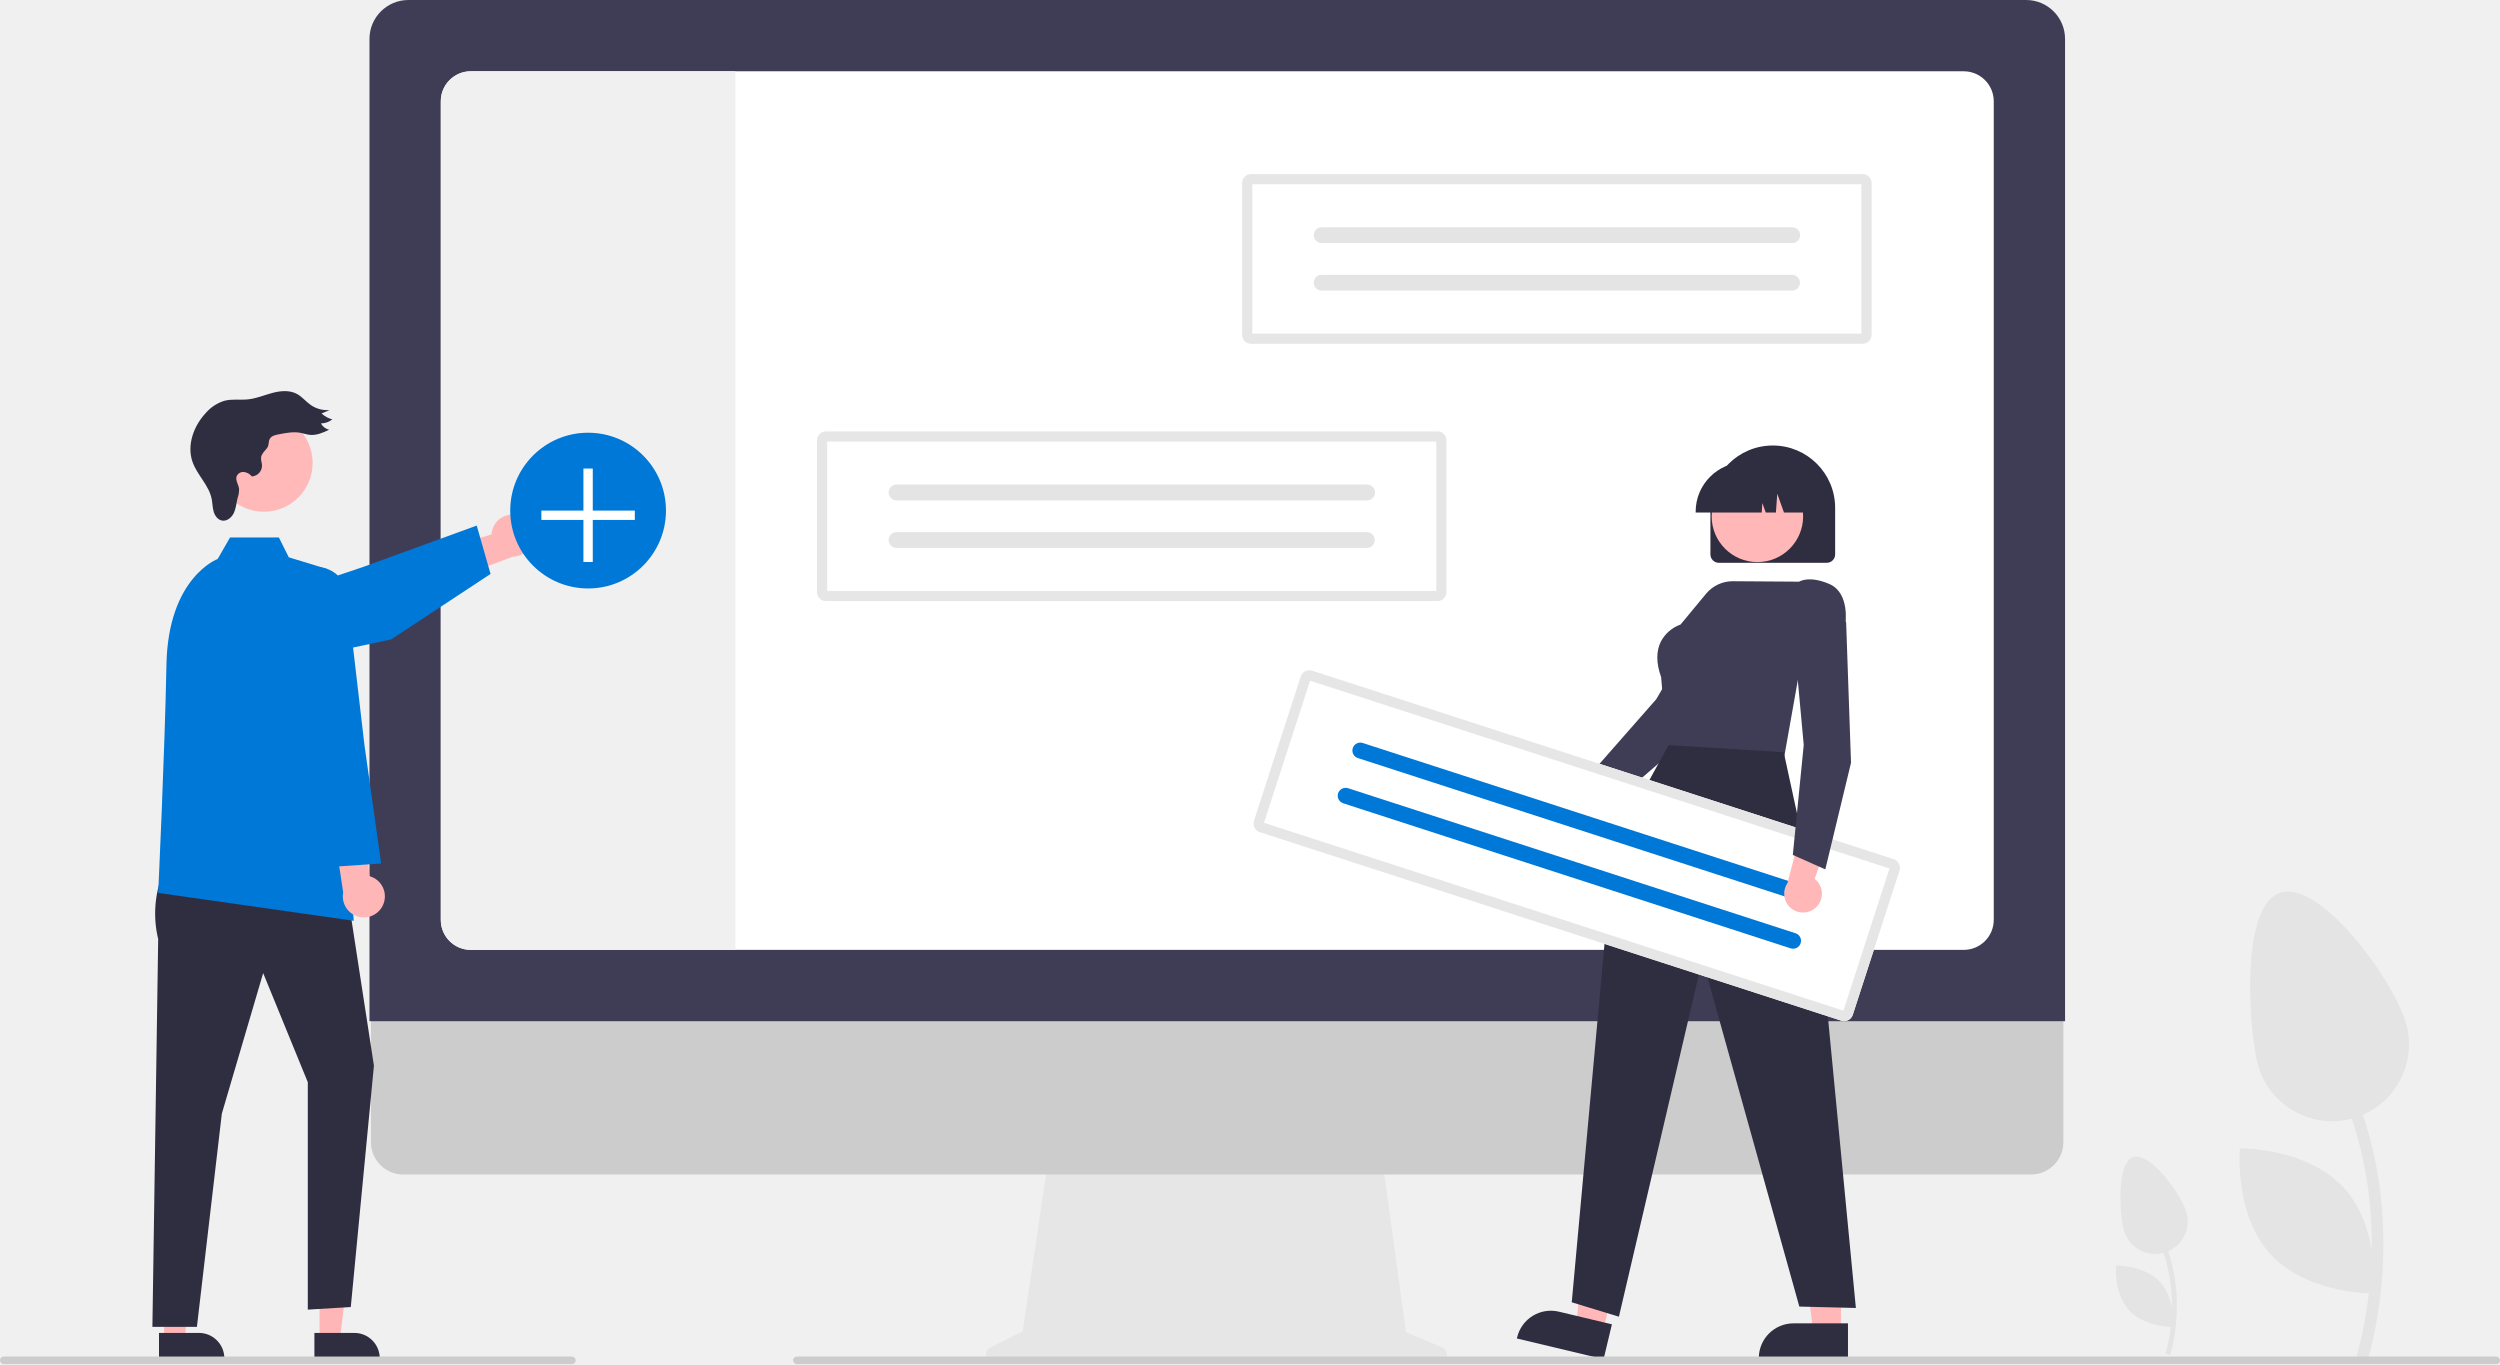
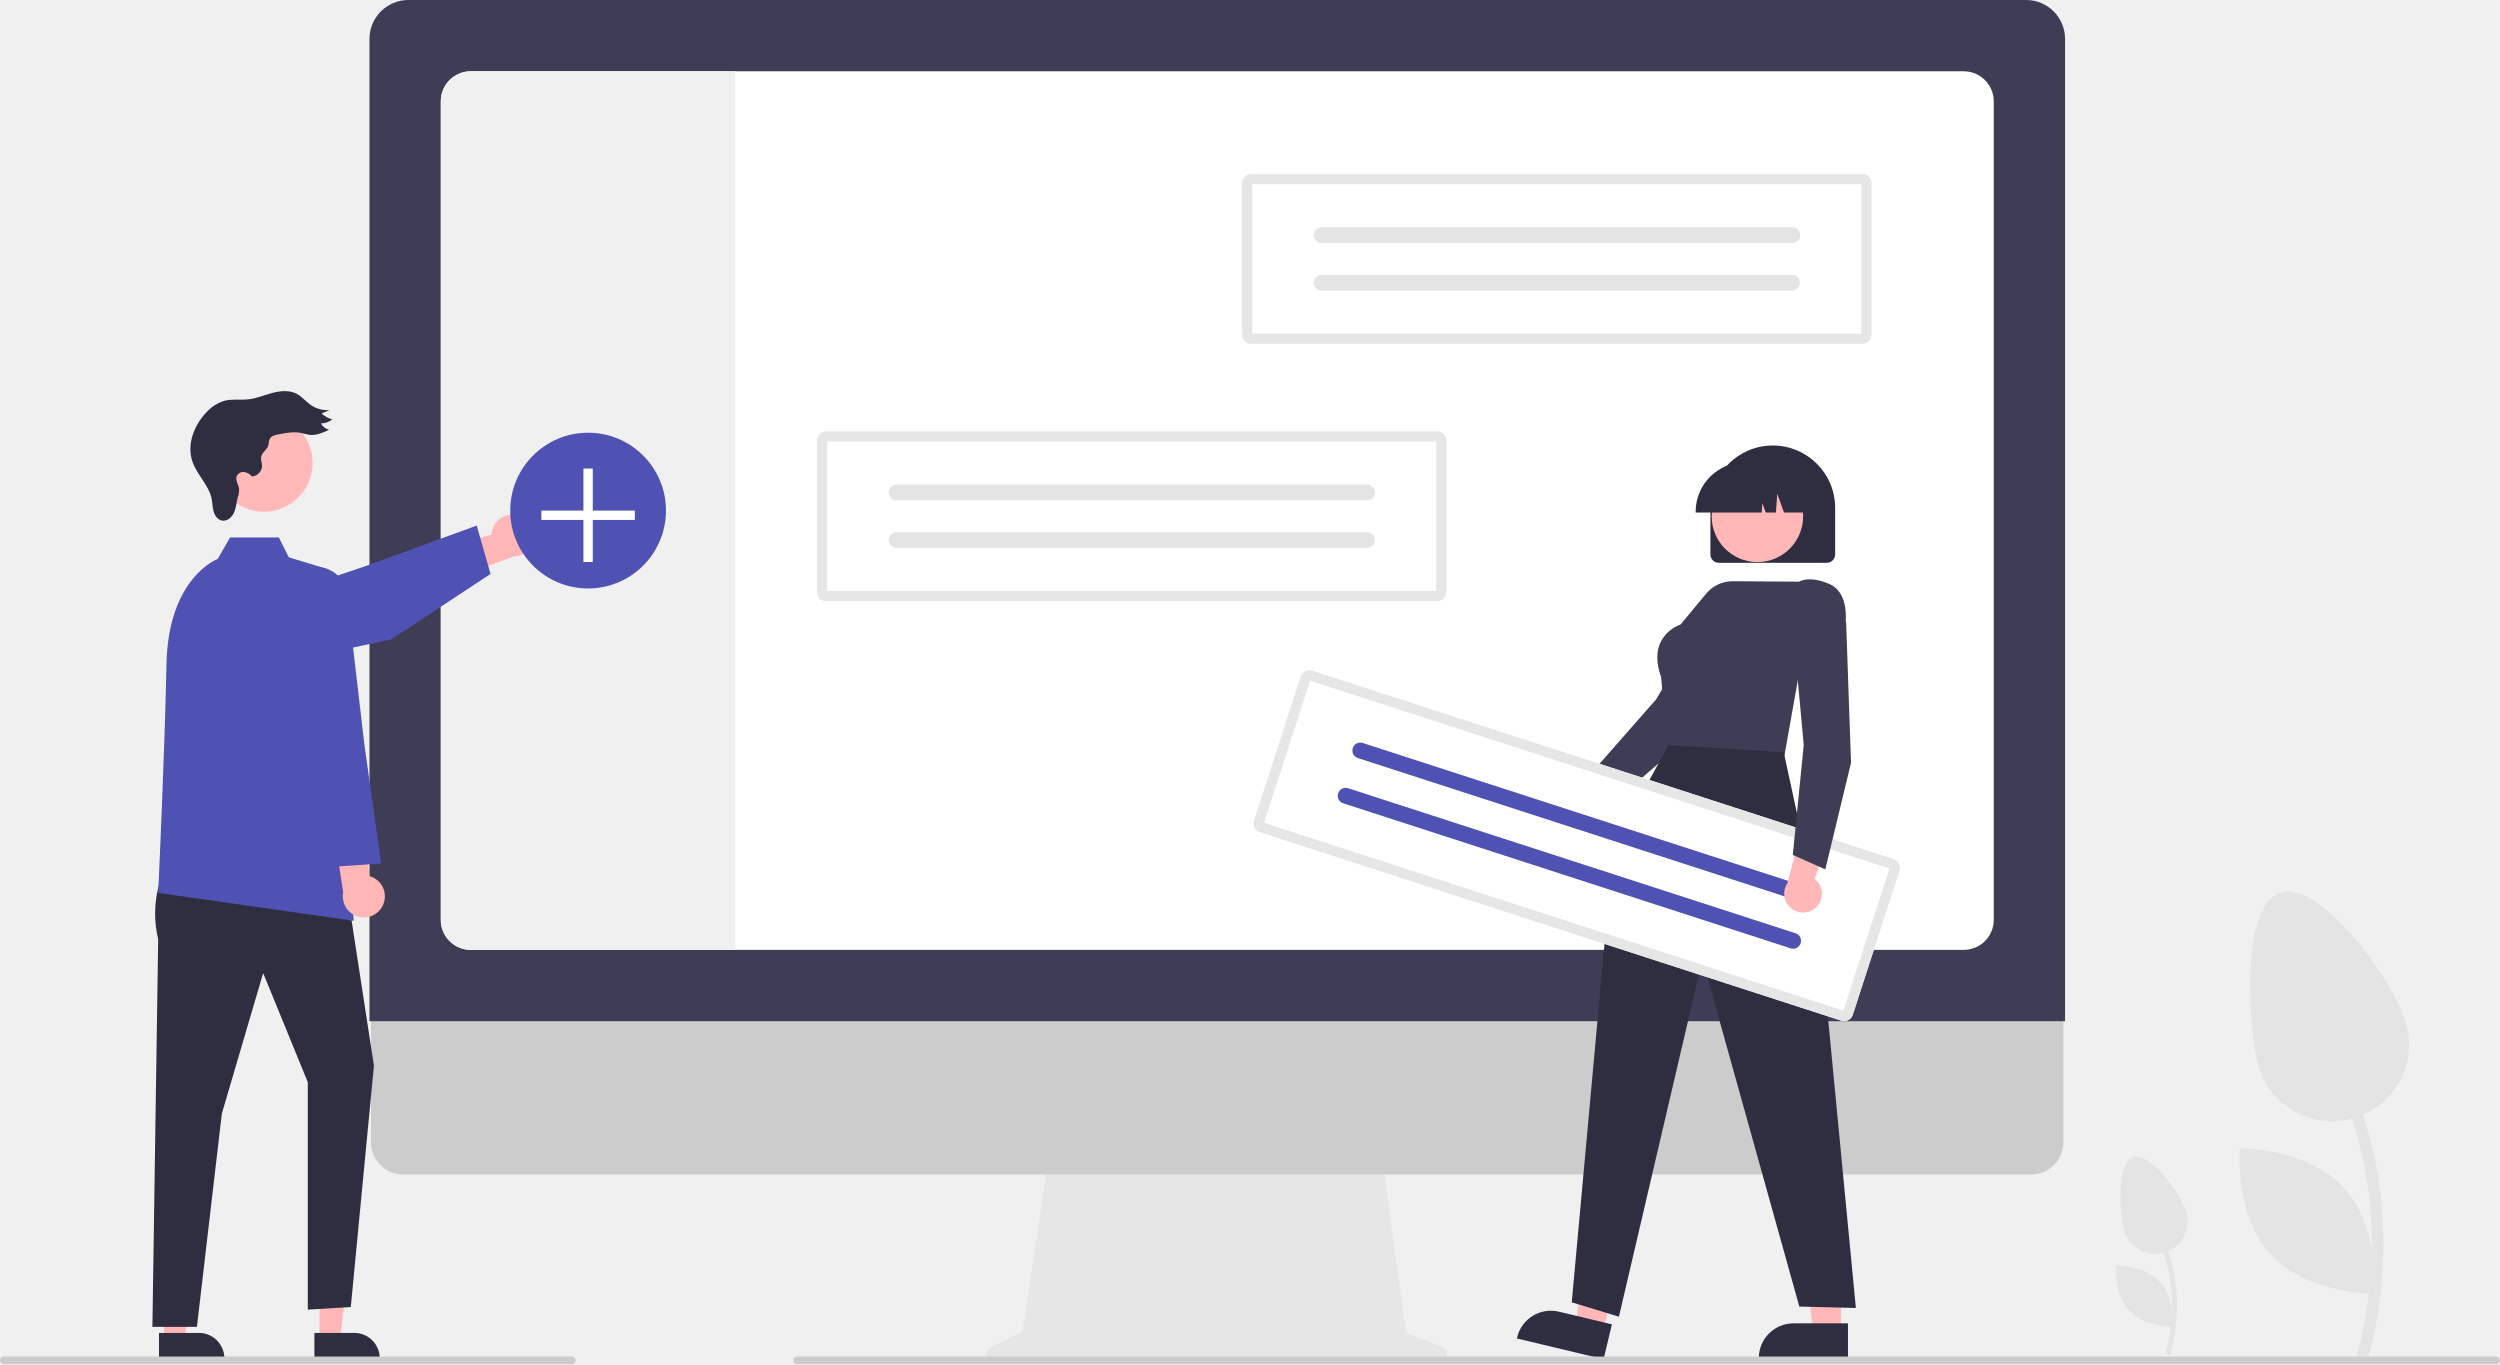
<svg xmlns="http://www.w3.org/2000/svg" data-name="Layer 1" width="1005.563" height="548.695" viewBox="0 0 1005.563 548.695">
  <path d="M970.113,720.75c.096-.288,9.414-29.119-7.077-54.845l-1.684,1.079c15.963,24.903,6.956,52.855,6.864,53.134Z" transform="translate(-97.21873 -175.6525)" fill="#e4e4e4" />
  <path d="M951.243,669.605a13.113,13.113,0,1,0,25.662-5.412c-1.494-7.086-14.164-24.722-21.251-23.228S949.749,662.519,951.243,669.605Z" transform="translate(-97.21873 -175.6525)" fill="#e4e4e4" />
  <path d="M953.633,702.748c6.324,6.834,17.638,6.649,17.638,6.649s1.06-11.266-5.264-18.1-17.638-6.649-17.638-6.649S947.308,695.914,953.633,702.748Z" transform="translate(-97.21873 -175.6525)" fill="#e4e4e4" />
  <path d="M1049.489,722.75c.226-.68,22.216-68.718-16.702-129.429l-3.973,2.547c37.672,58.77,16.416,124.733,16.197,125.392Z" transform="translate(-97.21873 -175.6525)" fill="#e4e4e4" />
  <path d="M1004.958,602.051a30.946,30.946,0,0,0,60.56-12.772c-3.527-16.723-33.426-58.343-50.15-54.816S1001.431,585.328,1004.958,602.051Z" transform="translate(-97.21873 -175.6525)" fill="#e4e4e4" />
  <path d="M1010.597,680.267c14.925,16.128,41.625,15.69,41.625,15.69s2.502-26.586-12.423-42.714-41.625-15.69-41.625-15.69S995.672,664.139,1010.597,680.267Z" transform="translate(-97.21873 -175.6525)" fill="#e4e4e4" />
  <path d="M677.315,717.627l-14.592-6.144-10.01-73.151H519.408L508.557,711.184l-13.055,6.527a3.1,3.1,0,0,0,1.387,5.873H676.112A3.1,3.1,0,0,0,677.315,717.627Z" transform="translate(-97.21873 -175.6525)" fill="#e6e6e6" />
  <path d="M914.206,648.064H259.377a12.973,12.973,0,0,1-12.944-12.973V542.751h680.718v92.34A12.974,12.974,0,0,1,914.206,648.064Z" transform="translate(-97.21873 -175.6525)" fill="#ccc" />
  <path d="M927.835,586.393h-682V191.292a15.657,15.657,0,0,1,15.64-15.639H912.195A15.657,15.657,0,0,1,927.835,191.292Z" transform="translate(-97.21873 -175.6525)" fill="#3f3d56" />
  <path d="M887.106,204.328h-600.54a12.065,12.065,0,0,0-12.05,12.06v329.27a12.065,12.065,0,0,0,12.05,12.06h600.54a12.072,12.072,0,0,0,12.05-12.06v-329.27A12.072,12.072,0,0,0,887.106,204.328Z" transform="translate(-97.21873 -175.6525)" fill="#fff" />
  <path d="M393.016,204.328v353.39H286.566a12.065,12.065,0,0,1-12.05-12.06v-329.27a12.065,12.065,0,0,1,12.05-12.06Z" transform="translate(-97.21873 -175.6525)" fill="#f0f0f0" />
  <path d="M305.196,382.849a8.406,8.406,0,0,0-10.263,7.799l-28.653,8.447,11.862,10.014,25.391-9.557a8.452,8.452,0,0,0,1.663-16.703Z" transform="translate(-97.21873 -175.6525)" fill="#ffb6b6" />
-   <path d="M189.424,446.424a11.952,11.952,0,0,1-3.808-23.276l58.064-19.6,45.292-16.5,5.558,19.455-39.984,26.347-62.624,13.311A12.025,12.025,0,0,1,189.424,446.424Z" transform="translate(-97.21873 -175.6525)" fill="#0078d7" />
+   <path d="M189.424,446.424a11.952,11.952,0,0,1-3.808-23.276l58.064-19.6,45.292-16.5,5.558,19.455-39.984,26.347-62.624,13.311A12.025,12.025,0,0,1,189.424,446.424Z" transform="translate(-97.21873 -175.6525)" fill="#4f52b2" />
  <polygon points="128.541 538.792 136.693 538.792 140.572 507.347 128.539 507.347 128.541 538.792" fill="#ffb6b6" />
  <path d="M223.68,711.783l16.055-.001h.001A10.232,10.232,0,0,1,249.967,722.014v.332l-26.287.001Z" transform="translate(-97.21873 -175.6525)" fill="#2f2e41" />
  <polygon points="66.033 538.792 74.185 538.792 78.064 507.347 66.032 507.347 66.033 538.792" fill="#ffb6b6" />
  <path d="M161.172,711.783l16.055-.001h.001A10.232,10.232,0,0,1,187.46,722.014v.332l-26.287.001Z" transform="translate(-97.21873 -175.6525)" fill="#2f2e41" />
  <path d="M163.171,525.829a43.784,43.784,0,0,0-2.327,27.549l-2.327,155.984h17.905l10.024-85.782,16.624-56.523,17.954,43.888v91.471l17.289-1.034,9.31-97.086-10.64-69.157Z" transform="translate(-97.21873 -175.6525)" fill="#2f2e41" />
-   <path d="M228.671,404.471l-15.294-4.655-3.99-7.98H189.741l-4.959,8.645s-19.949,7.315-20.614,42.558-3.325,91.767-3.325,91.767l78.661,11.214Z" transform="translate(-97.21873 -175.6525)" fill="#0078d7" />
+   <path d="M228.671,404.471l-15.294-4.655-3.99-7.98H189.741l-4.959,8.645s-19.949,7.315-20.614,42.558-3.325,91.767-3.325,91.767l78.661,11.214Z" transform="translate(-97.21873 -175.6525)" fill="#4f52b2" />
  <path d="M251.254,539.709A8.406,8.406,0,0,0,245.759,528.049l-2.306-29.783-12.261,9.521,4.069,26.823a8.452,8.452,0,0,0,15.992,5.099Z" transform="translate(-97.21873 -175.6525)" fill="#ffb6b6" />
-   <path d="M230.334,524.358l-17.458-44.588V415.748a11.951,11.951,0,0,1,23.821-1.385l7.1,60.871L250.52,522.966Z" transform="translate(-97.21873 -175.6525)" fill="#0078d7" />
+   <path d="M230.334,524.358l-17.458-44.588V415.748a11.951,11.951,0,0,1,23.821-1.385l7.1,60.871L250.52,522.966Z" transform="translate(-97.21873 -175.6525)" fill="#4f52b2" />
  <circle cx="106.114" cy="186.2" r="19.632" fill="#ffb9b9" />
  <path d="M204.618,355.885c-.919,1.179-2.178,2.244-2.38,3.725-.15,1.097.33,2.182.375,3.288a4.388,4.388,0,0,1-4.102,4.393,4.868,4.868,0,0,0-3.133-1.792,2.891,2.891,0,0,0-2.977,1.72c-.583,1.647.766,3.32.983,5.053a10.452,10.452,0,0,1-.612,3.766c-.497,1.989-.63,4.093-1.503,5.949s-2.813,3.451-4.822,3.041c-1.689-.345-2.832-1.981-3.305-3.639s-.451-3.416-.793-5.106c-1.111-5.491-5.837-9.559-7.691-14.845-2.376-6.773.478-14.521,5.398-19.749a16.076,16.076,0,0,1,7.489-4.849c3.066-.781,6.307-.22,9.452-.553,3.364-.357,6.526-1.724,9.795-2.593s6.921-1.196,9.893.42c2.073,1.127,3.574,3.071,5.505,4.427a11.548,11.548,0,0,0,7.587,2.031l-3.21,1.403a10.311,10.311,0,0,0,4.325,2.369,7.48,7.48,0,0,1-4.609,1.618,5.264,5.264,0,0,0,3.316,2.55c-2.438,1.144-5.026,2.317-7.706,2.059-1.313-.126-2.568-.593-3.865-.833-2.765-.512-5.604.019-8.365.548-1.45.278-3.23.545-3.962,1.939C205.091,353.386,205.557,354.68,204.618,355.885Z" transform="translate(-97.21873 -175.6525)" fill="#2f2e41" />
-   <circle cx="236.547" cy="205.371" r="31.32" fill="#0078d7" />
+   <circle cx="236.547" cy="205.371" r="31.32" fill="#4f52b2" />
  <polygon points="255.339 205.371 238.427 205.371 238.427 188.458 234.668 188.458 234.668 205.371 217.755 205.371 217.755 209.129 234.668 209.129 234.668 226.042 238.427 226.042 238.427 209.129 255.339 209.129 255.339 205.371" fill="#fff" />
  <path d="M600.474,245.661a3.647,3.647,0,0,0-3.643,3.643v60.998a3.647,3.647,0,0,0,3.643,3.643H846.377a3.647,3.647,0,0,0,3.643-3.643v-60.998a3.647,3.647,0,0,0-3.643-3.643Z" transform="translate(-97.21873 -175.6525)" fill="#fff" />
  <path d="M600.474,245.661a3.647,3.647,0,0,0-3.643,3.643v60.998a3.647,3.647,0,0,0,3.643,3.643H846.377a3.647,3.647,0,0,0,3.643-3.643v-60.998a3.647,3.647,0,0,0-3.643-3.643Z" transform="translate(-97.21873 -175.6525)" fill="#e6e6e6" />
  <path d="M600.93,309.847H845.921V249.759H600.93Z" transform="translate(-97.21873 -175.6525)" fill="#fff" />
  <path d="M628.784,267.053a3.188,3.188,0,0,0,0,6.375H818.058a3.188,3.188,0,1,0,.003-6.375H628.784Z" transform="translate(-97.21873 -175.6525)" fill="#e4e4e4" />
  <path d="M628.784,286.178a3.188,3.188,0,0,0,0,6.375H818.058a3.188,3.188,0,0,0,.014-6.375h-189.288Z" transform="translate(-97.21873 -175.6525)" fill="#e4e4e4" />
  <path d="M429.474,349.161a3.647,3.647,0,0,0-3.643,3.643v60.998a3.647,3.647,0,0,0,3.643,3.643H675.377a3.647,3.647,0,0,0,3.643-3.643v-60.998a3.647,3.647,0,0,0-3.643-3.643Z" transform="translate(-97.21873 -175.6525)" fill="#fff" />
  <path d="M429.474,349.161a3.647,3.647,0,0,0-3.643,3.643v60.998a3.647,3.647,0,0,0,3.643,3.643H675.377a3.647,3.647,0,0,0,3.643-3.643v-60.998a3.647,3.647,0,0,0-3.643-3.643Z" transform="translate(-97.21873 -175.6525)" fill="#e6e6e6" />
  <path d="M429.93,413.347H674.921V353.259H429.93Z" transform="translate(-97.21873 -175.6525)" fill="#fff" />
  <path d="M457.784,370.553a3.188,3.188,0,0,0,0,6.375H647.058a3.188,3.188,0,1,0,.003-6.375H457.784Z" transform="translate(-97.21873 -175.6525)" fill="#e4e4e4" />
  <path d="M457.784,389.678a3.188,3.188,0,0,0,0,6.375H647.058a3.188,3.188,0,0,0,.014-6.375h-189.288Z" transform="translate(-97.21873 -175.6525)" fill="#e4e4e4" />
  <path d="M729.211,512.874a7.536,7.536,0,0,0,6.404-9.619l21.793-15.566-12.988-5.001-18.704,15.549a7.577,7.577,0,0,0,3.494,14.638Z" transform="translate(-97.21873 -175.6525)" fill="#ffb7b7" />
  <path d="M741.31,502.622l-7.23-12.348.154-.175,29.17-33.209,22.648-38.623,19.667,2.507.29,5.945-.059.089L774.704,473.777l-.033.028Z" transform="translate(-97.21873 -175.6525)" fill="#3f3d56" />
  <polygon points="740.467 535.914 729.346 535.913 724.054 493.014 740.469 493.015 740.467 535.914" fill="#ffb7b7" />
  <path d="M840.523,722.347l-35.862-.001v-.454a13.959,13.959,0,0,1,13.958-13.958H818.62l21.903.001Z" transform="translate(-97.21873 -175.6525)" fill="#2f2e41" />
  <polygon points="644.748 535.55 633.93 532.967 638.746 490.012 654.712 493.824 644.748 535.55" fill="#ffb7b7" />
  <path d="M742.222,722.347l-34.881-8.329.105-.441a13.959,13.959,0,0,1,16.818-10.335l.001 0,21.304,5.087Z" transform="translate(-97.21873 -175.6525)" fill="#2f2e41" />
  <path d="M785.191,398.654V379.933a25.086,25.086,0,0,1,50.173,0v18.721a3.374,3.374,0,0,1-3.37,3.37h-43.433A3.374,3.374,0,0,1,785.191,398.654Z" transform="translate(-97.21873 -175.6525)" fill="#2f2e41" />
  <circle cx="706.868" cy="207.695" r="18.392" fill="#ffb7b7" />
  <path d="M779.256,381.431a19.867,19.867,0,0,1,19.844-19.844h3.744a19.867,19.867,0,0,1,19.844,19.844v.374h-7.913l-2.699-7.557-.54,7.557h-4.089l-1.362-3.813-.272,3.813H779.256Z" transform="translate(-97.21873 -175.6525)" fill="#2f2e41" />
  <path d="M814.815,480.421l-46.83-1.782-2.618-30.637c-2.019-5.608-2.052-10.423-.097-14.31a14.324,14.324,0,0,1,7.908-6.835l10.247-12.376a13.947,13.947,0,0,1,10.83-5.048l26.623.182c.642-.386,4.535-2.364,12.212.964,8.327,3.61,6.393,16.147,6.373,16.273l-.019.118-.091.077-17.71,14.914Z" transform="translate(-97.21873 -175.6525)" fill="#3f3d56" />
  <polygon points="671.139 299.694 648.988 340.08 632.194 523.817 651.169 529.612 684.756 385.882 723.736 525.534 746.481 526.103 730.994 364.944 717.46 302.548 671.139 299.694" fill="#2f2e41" />
  <path d="M624.995,445.41a3.647,3.647,0,0,0-4.589,2.342L601.596,505.778a3.647,3.647,0,0,0,2.342,4.589L837.857,586.196a3.647,3.647,0,0,0,4.589-2.342l18.81-58.025a3.647,3.647,0,0,0-2.342-4.589Z" transform="translate(-97.21873 -175.6525)" fill="#fff" />
  <path d="M624.995,445.41a3.647,3.647,0,0,0-4.589,2.342L601.596,505.778a3.647,3.647,0,0,0,2.342,4.589L837.857,586.196a3.647,3.647,0,0,0,4.589-2.342l18.81-58.025a3.647,3.647,0,0,0-2.342-4.589Z" transform="translate(-97.21873 -175.6525)" fill="#e6e6e6" />
  <path d="M605.635,506.609l233.053,75.548,18.529-57.159-233.053-75.548Z" transform="translate(-97.21873 -175.6525)" fill="#fff" />
-   <path d="M645.328,474.49a3.188,3.188,0,0,0-1.966,6.065l180.05,58.366a3.188,3.188,0,1,0,1.969-6.064l-.003-.001Z" transform="translate(-97.21873 -175.6525)" fill="#0078d7" />
-   <path d="M639.431,492.683a3.188,3.188,0,0,0-1.966,6.065L817.514,557.114a3.188,3.188,0,0,0,1.979-6.06l-.014-.004Z" transform="translate(-97.21873 -175.6525)" fill="#0078d7" />
+   <path d="M645.328,474.49a3.188,3.188,0,0,0-1.966,6.065l180.05,58.366a3.188,3.188,0,1,0,1.969-6.064l-.003-.001Z" transform="translate(-97.21873 -175.6525)" fill="#4f52b2" />
+   <path d="M639.431,492.683a3.188,3.188,0,0,0-1.966,6.065L817.514,557.114a3.188,3.188,0,0,0,1.979-6.06l-.014-.004Z" transform="translate(-97.21873 -175.6525)" fill="#4f52b2" />
  <path d="M827.539,540.728a7.536,7.536,0,0,0-.397-11.549l8.648-25.347-13.47,3.5-6.147,23.533a7.577,7.577,0,0,0,11.366,9.863Z" transform="translate(-97.21873 -175.6525)" fill="#ffb7b7" />
  <path d="M831.402,525.347,818.333,519.521l4.391-44.216-4.087-44.586,17.446-9.418,3.698,4.663.004.106,1.96,56.38-.01.043Z" transform="translate(-97.21873 -175.6525)" fill="#3f3d56" />
  <path d="M1101.255,724.347l-683.448,0a1.567,1.567,0,0,1-1.539-1.134,1.529,1.529,0,0,1,1.477-1.919l683.385,0a1.615,1.615,0,0,1,1.616,1.194A1.528,1.528,0,0,1,1101.255,724.347Z" transform="translate(-97.21873 -175.6525)" fill="#ccc" />
  <path d="M327.255,724.347l-228.448,0a1.567,1.567,0,0,1-1.539-1.134,1.529,1.529,0,0,1,1.477-1.919l228.385,0a1.615,1.615,0,0,1,1.616,1.194A1.528,1.528,0,0,1,327.255,724.347Z" transform="translate(-97.21873 -175.6525)" fill="#ccc" />
</svg>
